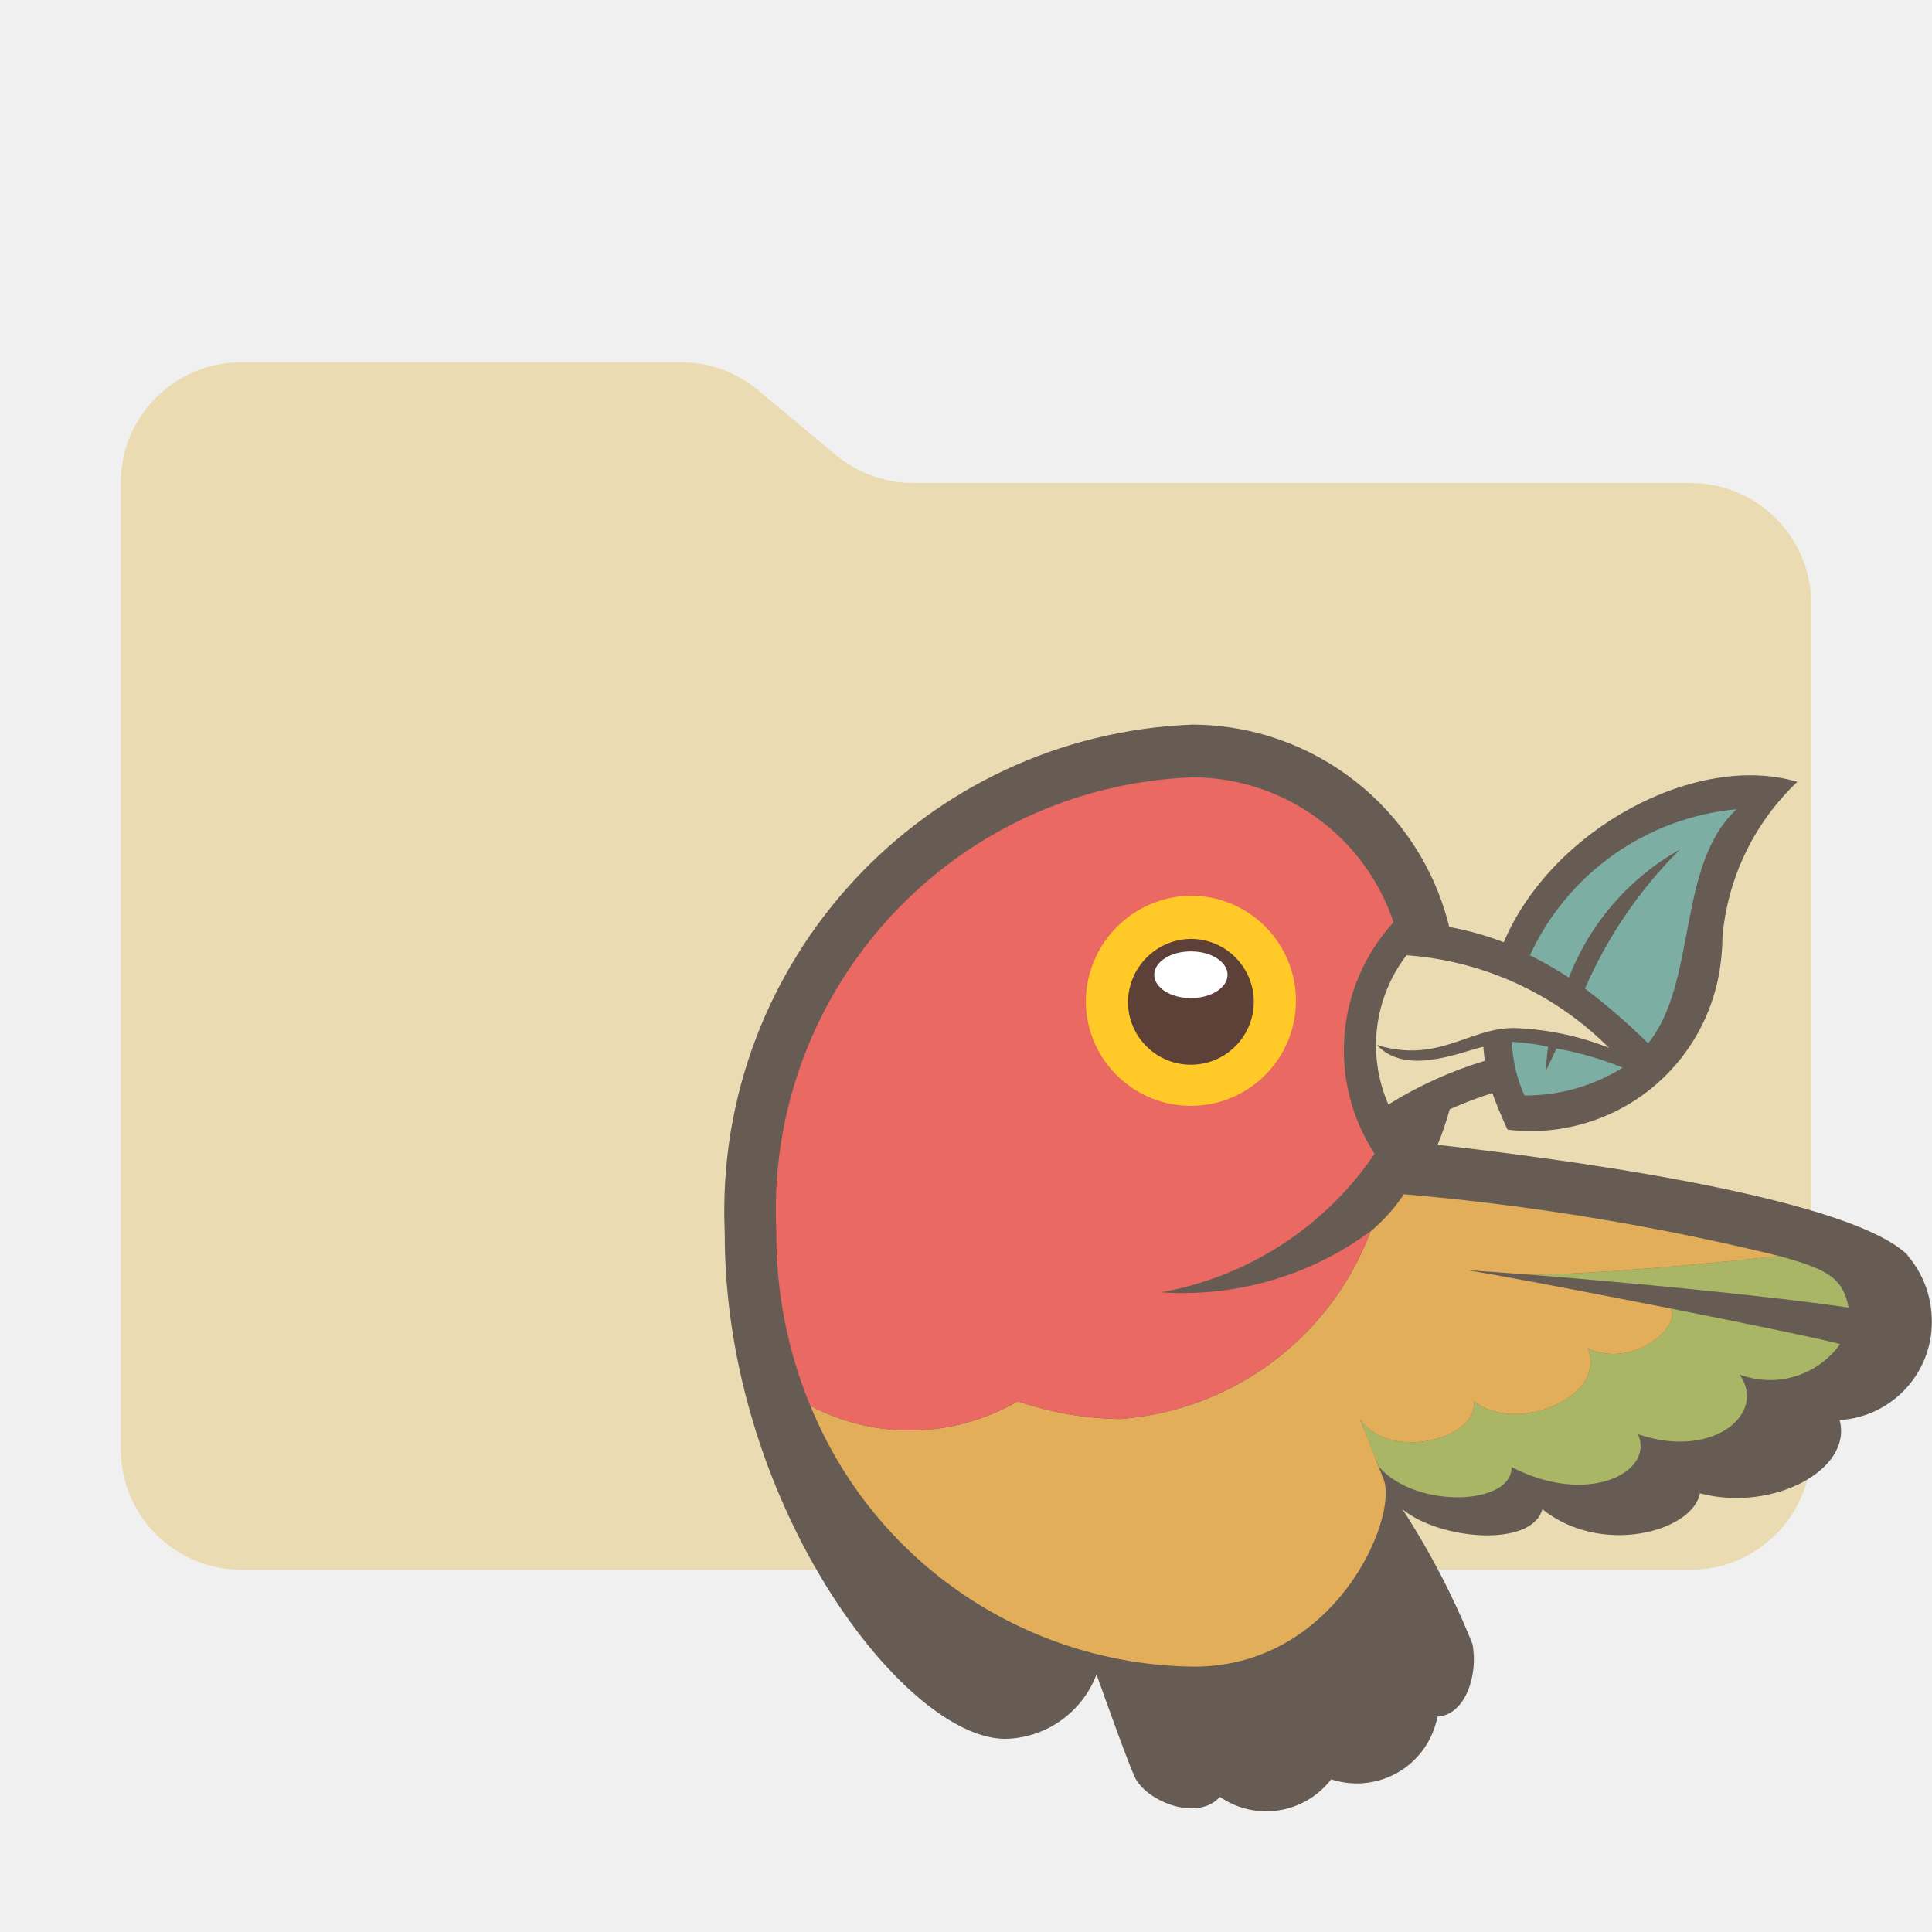
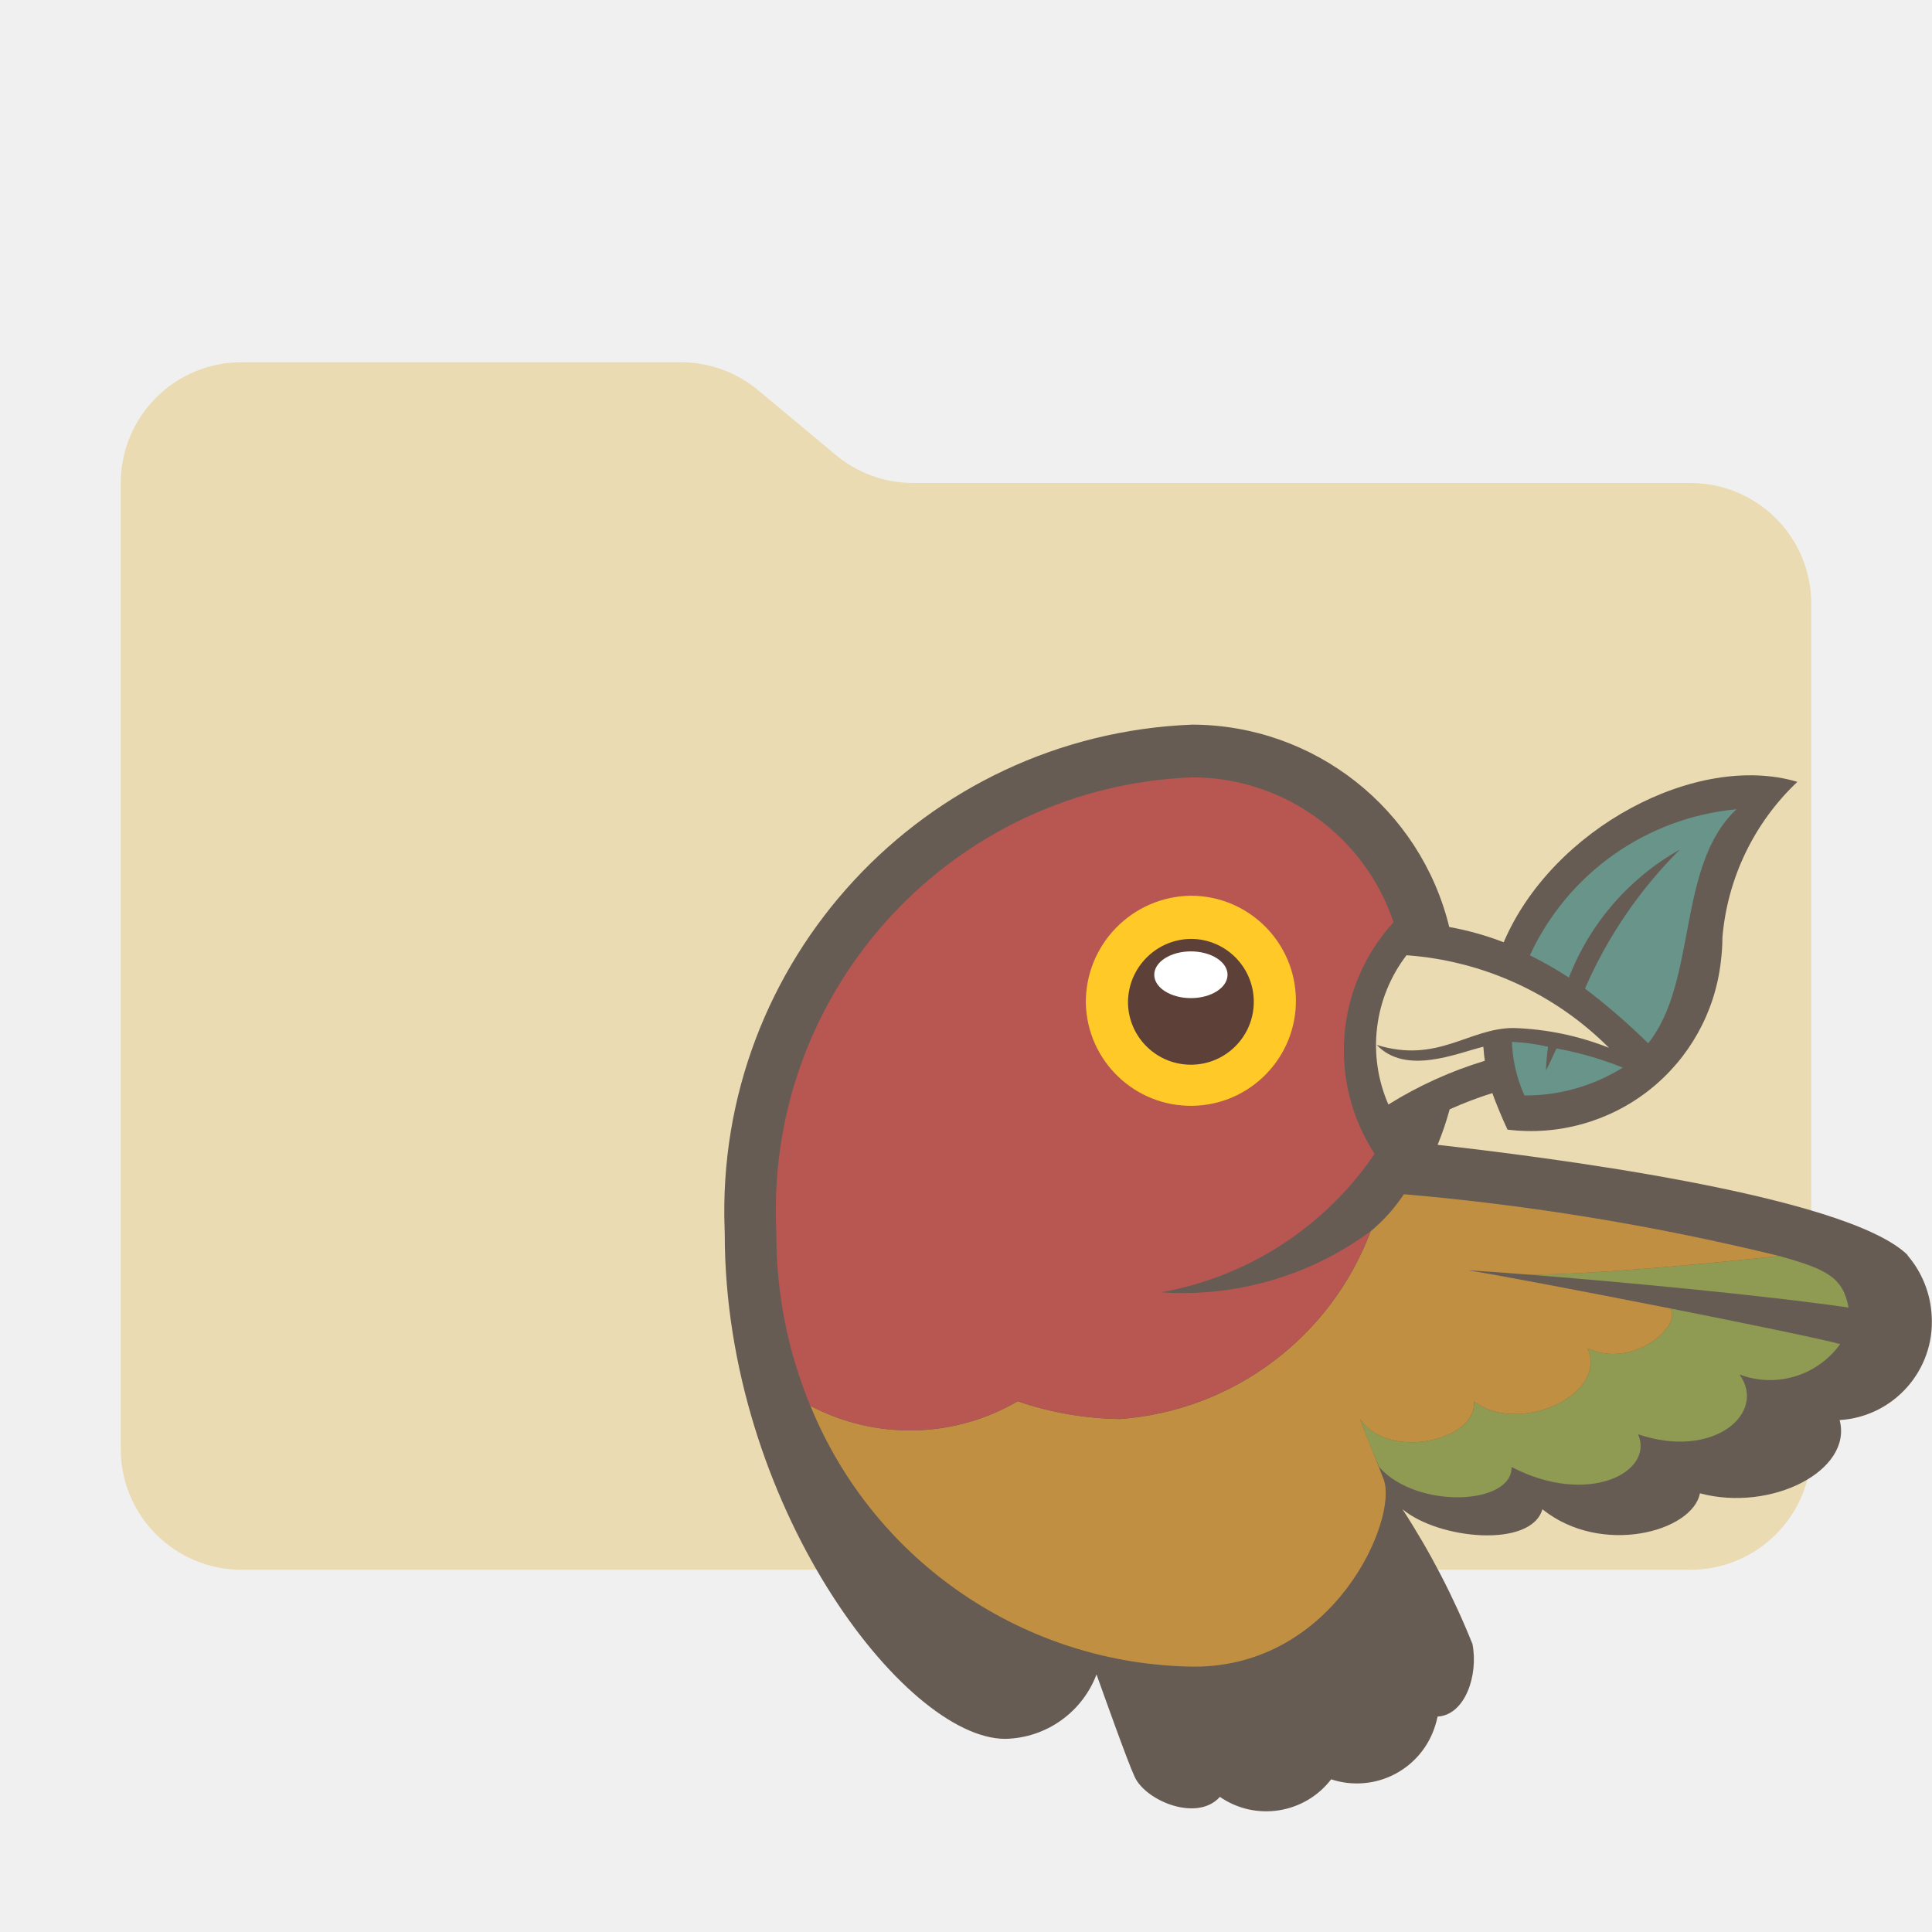
<svg xmlns="http://www.w3.org/2000/svg" viewBox="0 0 32 32">
  <path d="M13.844,7.536l-1.287-1.073A2,2,0,0,0,11.276,6H4A2,2,0,0,0,2,8V24a2,2,0,0,0,2,2H28a2,2,0,0,0,2-2V10a2,2,0,0,0-2-2H15.124A2,2,0,0,1,13.844,7.536Z" style="fill: #ebdbb2" />
  <g>
    <path d="M31.598,20.789c-1.028-1.012-6.166-1.644-7.787-1.827a4.902,4.902,0,0,0,.2-.588,6.39,6.39,0,0,1,.707-.269c.029.092.171.439.251.605a3.165,3.165,0,0,0,3.533-2.779,3.306,3.306,0,0,0,.027-.407,4.012,4.012,0,0,1,1.241-2.574c-1.666-.498-4.061.77-4.864,2.657a4.91,4.91,0,0,0-.902-.253,4.396,4.396,0,0,0-4.256-3.352,8.069,8.069,0,0,0-7.746,8.363l.002.071c0,4.459,2.97,8.365,4.647,8.365a1.653,1.653,0,0,0,1.511-1.067c.124.346.505,1.42.63,1.693.184.405,1.04.755,1.413.335a1.355,1.355,0,0,0,1.843-.291,1.358,1.358,0,0,0,1.724-.891,1.426,1.426,0,0,0,.039-.148c.454-.026.678-.68.578-1.201a12.952,12.952,0,0,0-1.159-2.233c.603.503,2.132.646,2.317,0,.973.782,2.488.372,2.609-.264,1.181.315,2.536-.376,2.314-1.213a1.628,1.628,0,0,0,1.525-1.718,1.664,1.664,0,0,0-.401-1.011Z" style="fill: #665c54;fill-rule: evenodd" />
-     <path d="M26.252,16.374a7.436,7.436,0,0,1,1.571-2.302,4.144,4.144,0,0,0-1.837,2.12,6.391,6.391,0,0,0-.646-.369,4.196,4.196,0,0,1,3.423-2.419c-.998.927-.643,2.854-1.464,3.876a10.816,10.816,0,0,0-1.048-.907Zm-.646,1.354a3.501,3.501,0,0,1,.035-.39,3.373,3.373,0,0,0-.599-.082,2.363,2.363,0,0,0,.208.889,3.051,3.051,0,0,0,1.628-.462,5.54,5.54,0,0,0-1.098-.317c-.04.085-.137.3-.173.361Z" style="fill: #7daea3;fill-rule: evenodd" />
+     <path d="M26.252,16.374a7.436,7.436,0,0,1,1.571-2.302,4.144,4.144,0,0,0-1.837,2.12,6.391,6.391,0,0,0-.646-.369,4.196,4.196,0,0,1,3.423-2.419c-.998.927-.643,2.854-1.464,3.876a10.816,10.816,0,0,0-1.048-.907Zm-.646,1.354a3.501,3.501,0,0,1,.035-.39,3.373,3.373,0,0,0-.599-.082,2.363,2.363,0,0,0,.208.889,3.051,3.051,0,0,0,1.628-.462,5.54,5.54,0,0,0-1.098-.317c-.04.085-.137.3-.173.361Z" style="fill: #68948a;fill-rule: evenodd" />
    <g>
-       <path d="M22.847,24.304l.001.004c-.096-.212-.198-.469-.32-.806.474.708,1.961.343,1.883-.291.728.561,2.226-.093,1.885-.88.729.348,1.561-.352,1.375-.658,1.243.246,2.434.491,2.808.589a1.429,1.429,0,0,1-1.667.504c.461.643-.434,1.415-1.68.99.274.632-.835,1.2-2.096.542C25.052,24.929,23.471,25.002,22.847,24.304Zm2.466-3.193c1.443.113,3.828.334,5.305.546-.093-.493-.348-.633-1.15-.854-.862.094-3.05.314-4.155.308Z" style="fill: #a9b665;fill-rule: evenodd" />
-       <path d="M24.411,23.211c.728.561,2.226-.093,1.885-.88.729.348,1.561-.352,1.375-.658-1.469-.29-3.012-.582-3.361-.633.212.012.564.036,1.003.071,1.105.006,3.293-.214,4.155-.308a40.946,40.946,0,0,0-6.215-1.023,2.873,2.873,0,0,1-.551.615,4.815,4.815,0,0,1-4.149,3.109,5.446,5.446,0,0,1-1.697-.294,3.538,3.538,0,0,1-3.433.075A6.944,6.944,0,0,0,19.779,27.605c2.335,0,3.37-2.443,3.143-3.089-.055-.157-.273-.677-.395-1.014.474.708,1.961.343,1.883-.291Z" style="fill: #e3ae5a;fill-rule: evenodd" />
+       <path d="M22.847,24.304l.001.004c-.096-.212-.198-.469-.32-.806.474.708,1.961.343,1.883-.291.728.561,2.226-.093,1.885-.88.729.348,1.561-.352,1.375-.658,1.243.246,2.434.491,2.808.589a1.429,1.429,0,0,1-1.667.504c.461.643-.434,1.415-1.68.99.274.632-.835,1.2-2.096.542C25.052,24.929,23.471,25.002,22.847,24.304Zm2.466-3.193c1.443.113,3.828.334,5.305.546-.093-.493-.348-.633-1.15-.854-.862.094-3.05.314-4.155.308Z" style="fill: #8f9a52;fill-rule: evenodd" />
+       <path d="M24.411,23.211c.728.561,2.226-.093,1.885-.88.729.348,1.561-.352,1.375-.658-1.469-.29-3.012-.582-3.361-.633.212.012.564.036,1.003.071,1.105.006,3.293-.214,4.155-.308a40.946,40.946,0,0,0-6.215-1.023,2.873,2.873,0,0,1-.551.615,4.815,4.815,0,0,1-4.149,3.109,5.446,5.446,0,0,1-1.697-.294,3.538,3.538,0,0,1-3.433.075A6.944,6.944,0,0,0,19.779,27.605c2.335,0,3.37-2.443,3.143-3.089-.055-.157-.273-.677-.395-1.014.474.708,1.961.343,1.883-.291Z" style="fill: #c18f41;fill-rule: evenodd" />
      <path d="M22.996,18.294A6.681,6.681,0,0,1,24.593,17.57q-.016-.116-.024-.233c-.445.109-1.285.478-1.766-.03,1.015.314,1.522-.28,2.268-.28a4.697,4.697,0,0,1,1.579.328A5.269,5.269,0,0,0,23.296,15.822a2.454,2.454,0,0,0-.3,2.472Z" style="fill: #ebdbb2;fill-rule: evenodd" />
-       <path d="M16.855,23.209a5.446,5.446,0,0,0,1.697.294,4.816,4.816,0,0,0,4.149-3.109A5.246,5.246,0,0,1,19.228,21.405a5.423,5.423,0,0,0,3.54-2.294,3.143,3.143,0,0,1,.314-3.836,3.523,3.523,0,0,0-3.334-2.4,7.174,7.174,0,0,0-6.893,7.431q.002.063.004.127a7.384,7.384,0,0,0,.562,2.851,3.538,3.538,0,0,0,3.433-.075Z" style="fill: #ea6962;fill-rule: evenodd" />
+       <path d="M16.855,23.209a5.446,5.446,0,0,0,1.697.294,4.816,4.816,0,0,0,4.149-3.109A5.246,5.246,0,0,1,19.228,21.405a5.423,5.423,0,0,0,3.54-2.294,3.143,3.143,0,0,1,.314-3.836,3.523,3.523,0,0,0-3.334-2.4,7.174,7.174,0,0,0-6.893,7.431q.002.063.004.127a7.384,7.384,0,0,0,.562,2.851,3.538,3.538,0,0,0,3.433-.075Z" style="fill: #b85651;fill-rule: evenodd" />
      <path d="M17.985,16.619A1.74,1.74,0,1,0,19.725,14.836h-0A1.762,1.762,0,0,0,17.985,16.619Z" style="fill: #ffca28;fill-rule: evenodd" />
      <path d="M18.683,16.619A1.042,1.042,0,1,0,19.725,15.551h0A1.055,1.055,0,0,0,18.683,16.619Z" style="fill: #5d4037;fill-rule: evenodd" />
      <ellipse cx="19.725" cy="16.145" rx="0.607" ry="0.387" style="fill: #fff" />
    </g>
  </g>
</svg>
